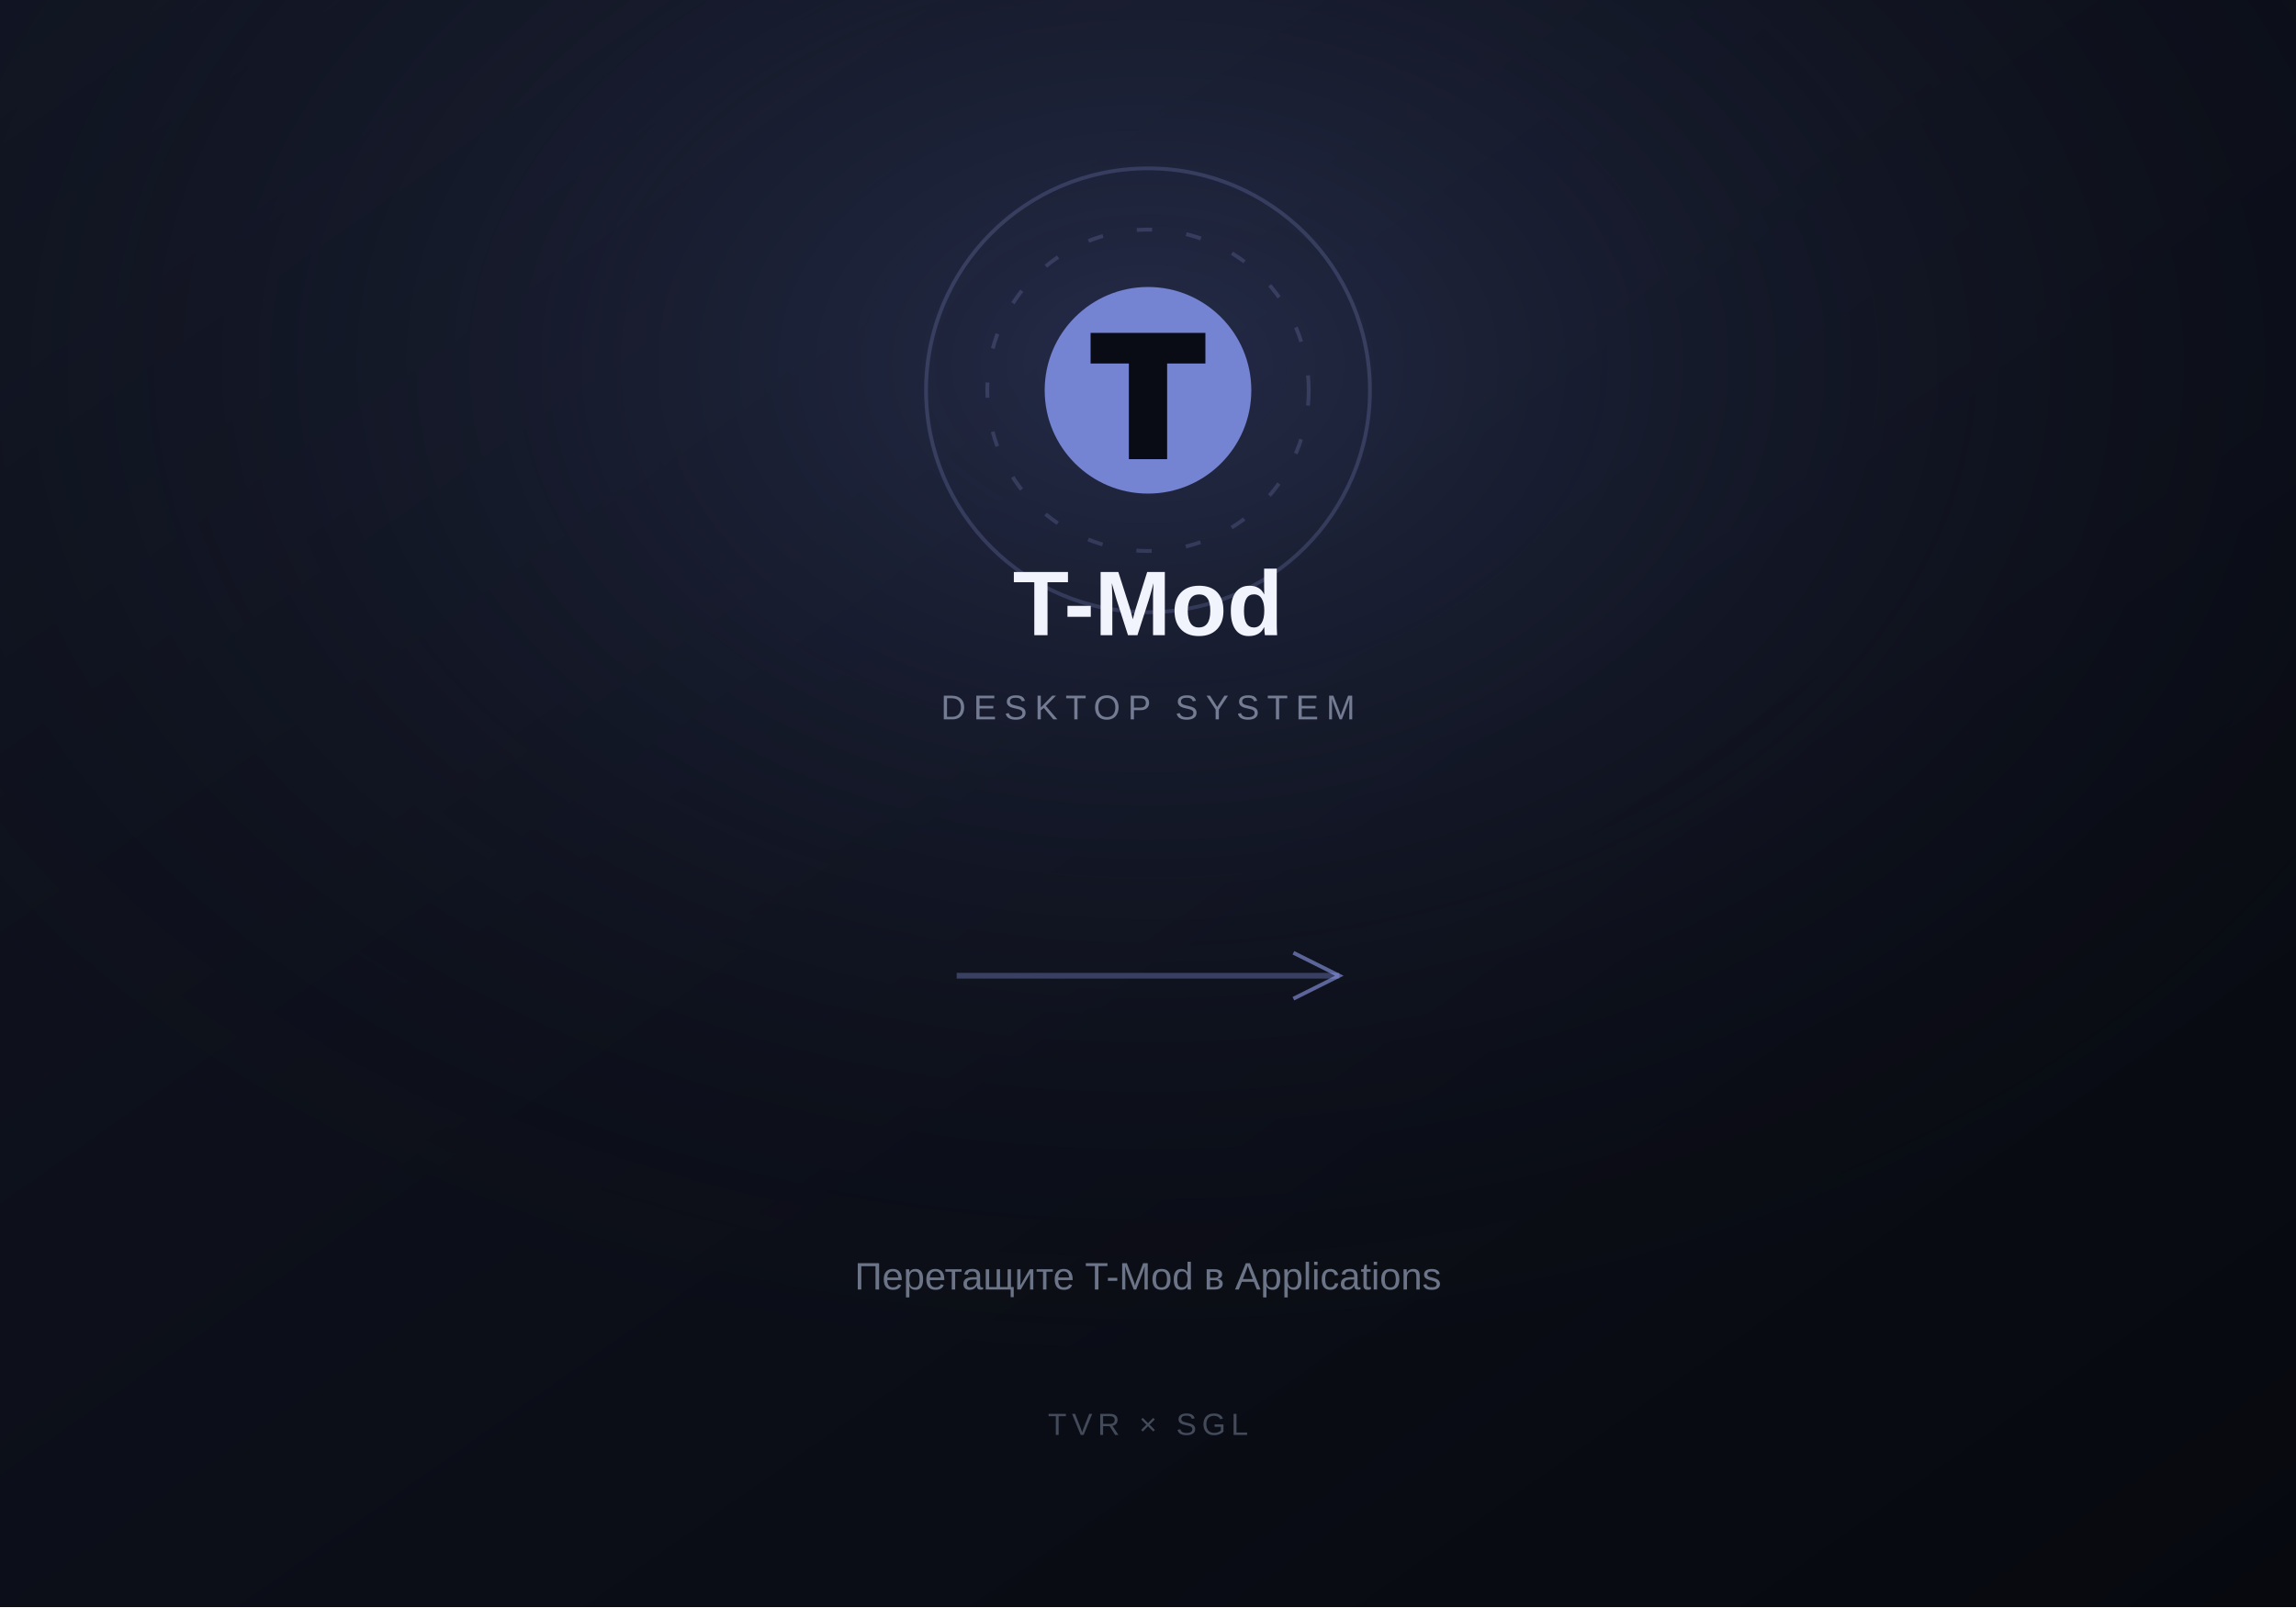
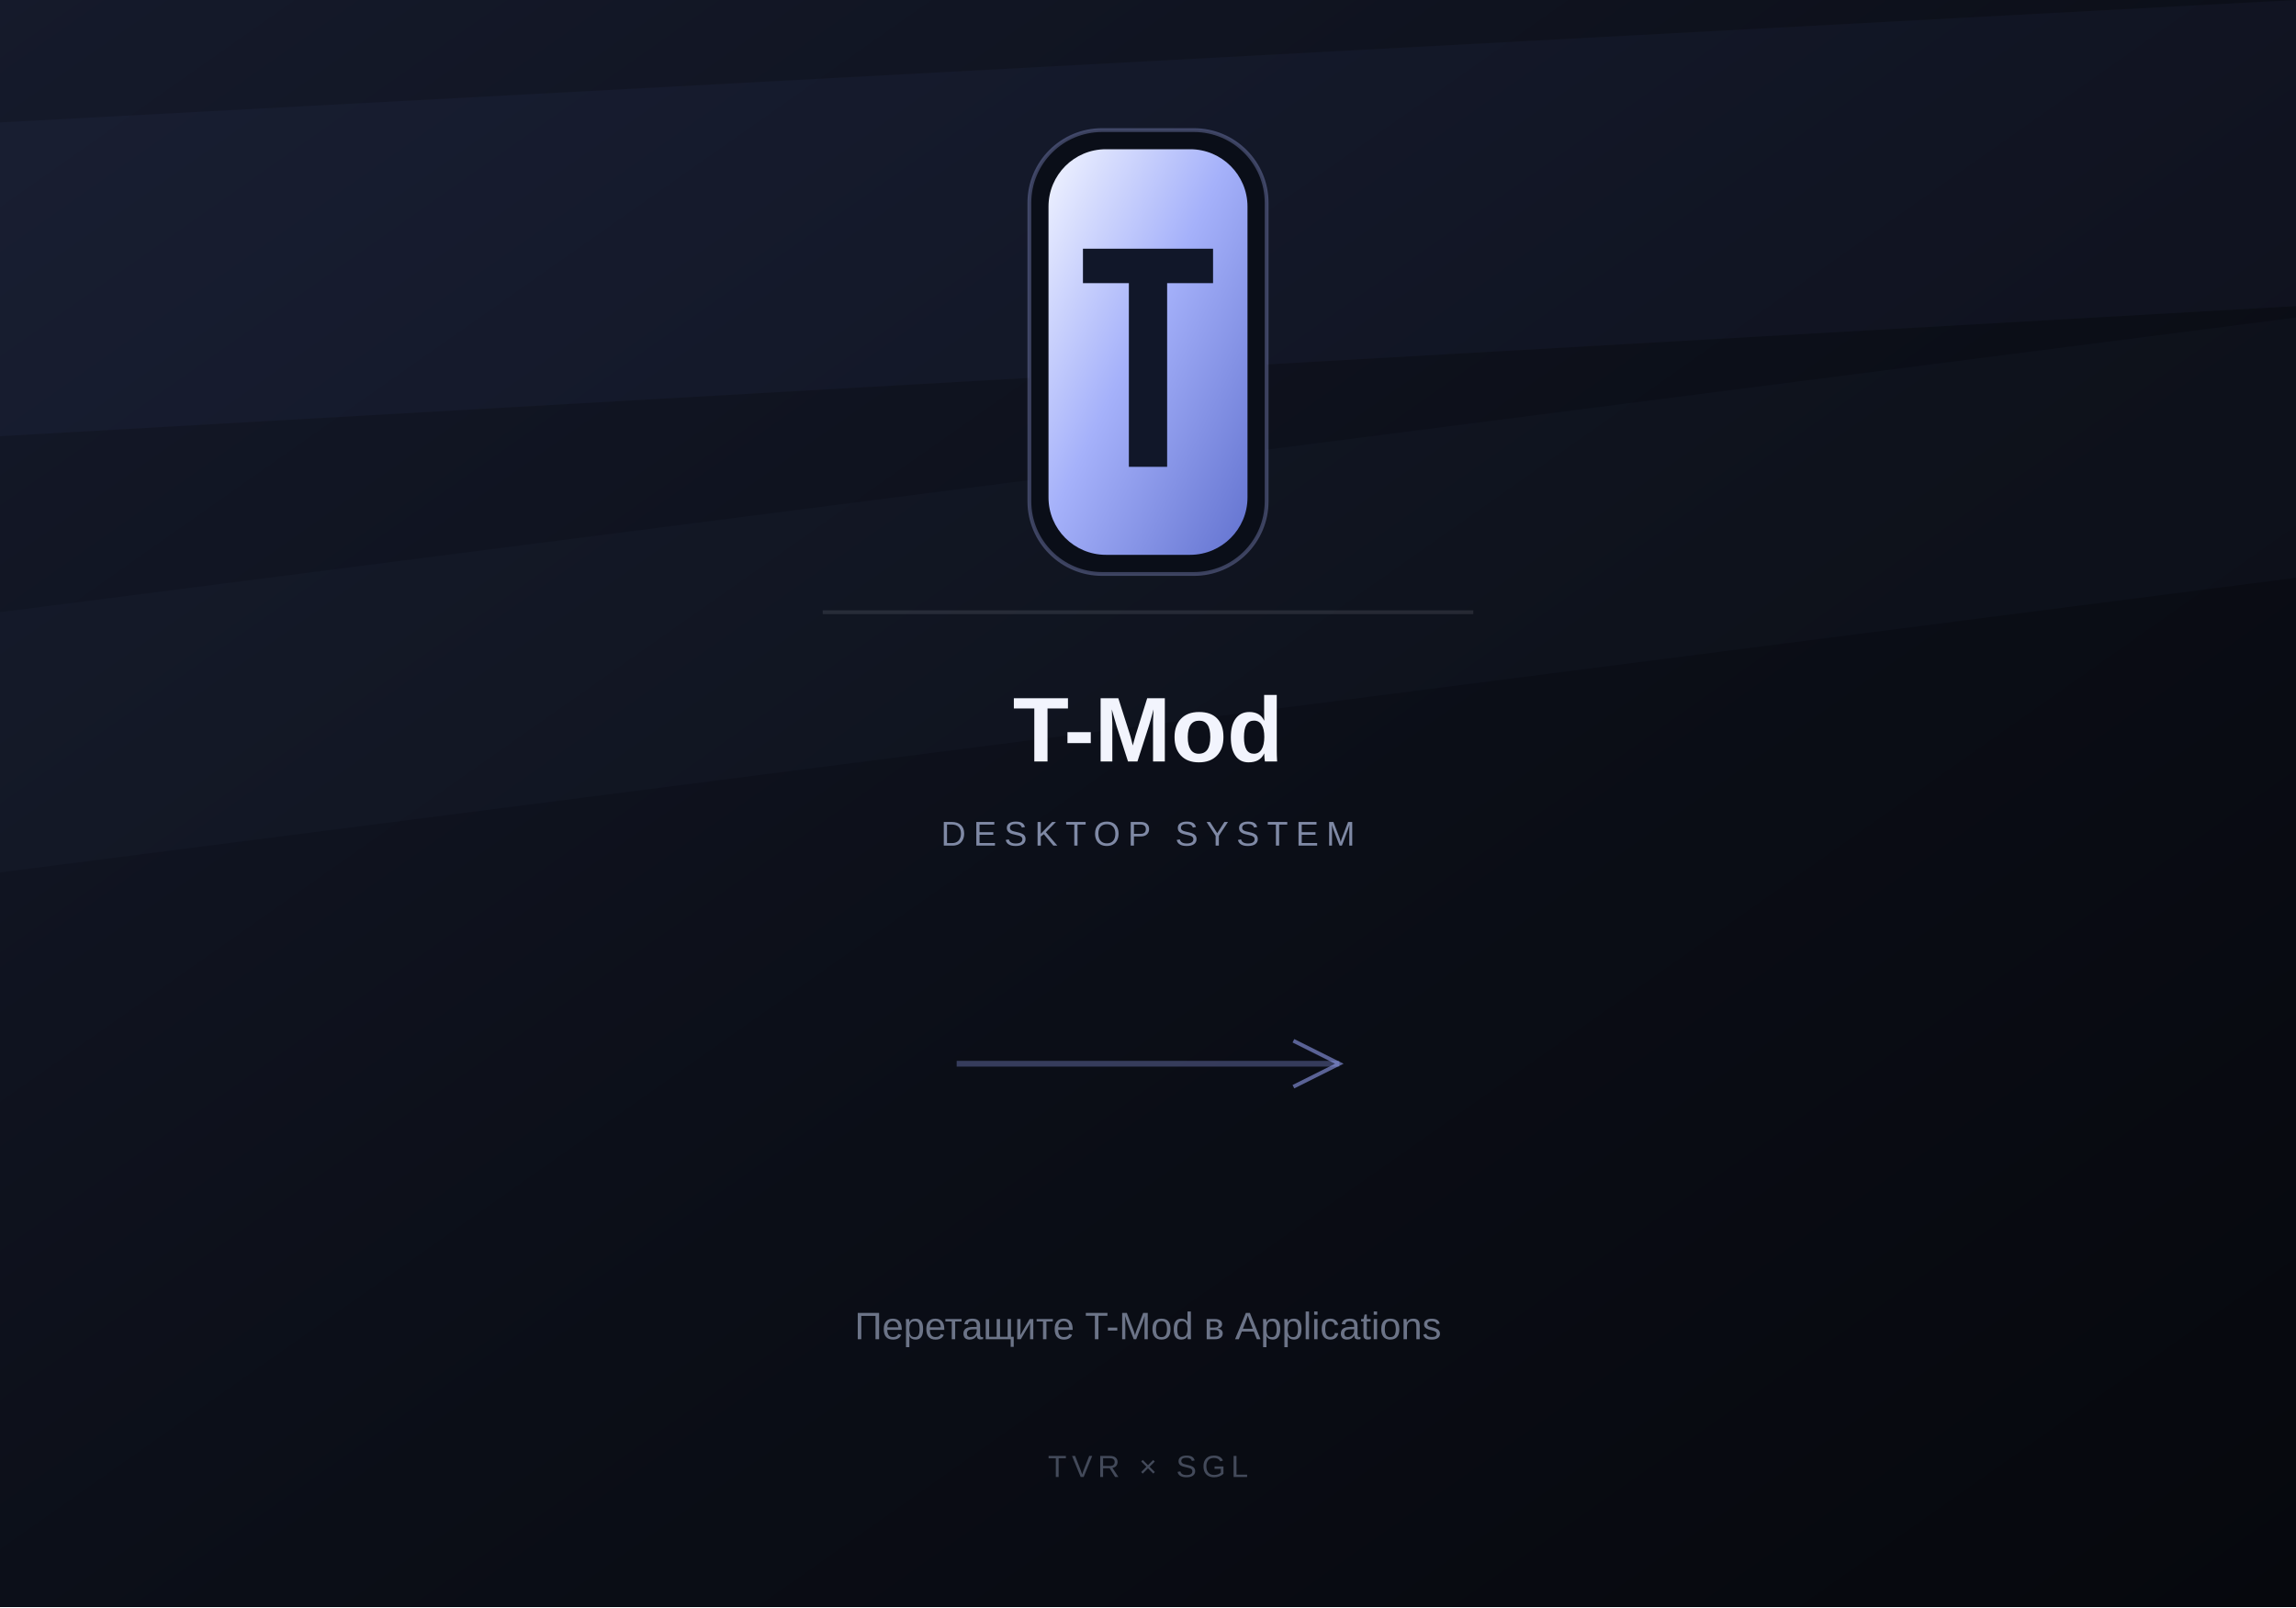
<svg xmlns="http://www.w3.org/2000/svg" width="600" height="420" viewBox="0 0 600 420">
  <defs>
-     <radialGradient id="a" cx="50%" cy="23%" r="65%">
-       <stop stop-color="#6f80d6" stop-opacity=".24" />
-       <stop offset="1" stop-color="#080a10" stop-opacity="0" />
-     </radialGradient>
-     <linearGradient id="b" x1="0" y1="0" x2="1" y2="1">
-       <stop stop-color="#111522" />
-       <stop offset="1" stop-color="#07090f" />
+     <linearGradient id="bg" x1="0" y1="0" x2="1" y2="1">
+       <stop stop-color="#151a2b" />
+       <stop offset=".55" stop-color="#0b0e17" />
+       <stop offset="1" stop-color="#06080d" />
    </linearGradient>
-     <filter id="blur">
-       <feGaussianBlur stdDeviation="22" />
-     </filter>
+     <linearGradient id="glass" x1="0" y1="0" x2="1" y2="1">
+       <stop stop-color="#f2f5ff" />
+       <stop offset=".46" stop-color="#a5b1fa" />
+       <stop offset="1" stop-color="#6272cf" />
+     </linearGradient>
+     <linearGradient id="horizon" x1="0" y1="0" x2="1" y2="0">
+       <stop stop-color="#8c9bfa" stop-opacity="0" />
+       <stop offset=".5" stop-color="#e3e8ff" stop-opacity=".5" />
+       <stop offset="1" stop-color="#8c9bfa" stop-opacity="0" />
+     </linearGradient>
  </defs>
-   <rect width="600" height="420" fill="url(#b)" />
-   <rect width="600" height="420" fill="url(#a)" />
-   <circle cx="300" cy="102" r="58" fill="none" stroke="#aab5ff" stroke-opacity=".18" />
-   <circle cx="300" cy="102" r="42" fill="none" stroke="#aab5ff" stroke-opacity=".17" stroke-dasharray="4 9" />
-   <circle cx="300" cy="102" r="27" fill="#7483d2" />
-   <path d="M285 87h30v8h-10v25h-10V95h-10z" fill="#090c14" />
-   <text x="300" y="166" text-anchor="middle" fill="#f2f4fd" font-family="Arial,sans-serif" font-size="24" font-weight="700">T-Mod</text>
-   <text x="300" y="188" text-anchor="middle" fill="#737c93" font-family="Arial,sans-serif" font-size="9" letter-spacing="2">DESKTOP SYSTEM</text>
-   <path d="M250 255h100" stroke="#9aa8ff" stroke-opacity=".3" stroke-width="1.5" />
-   <path d="M338 249l12 6-12 6" fill="none" stroke="#9aa8ff" stroke-opacity=".55" />
-   <text x="300" y="337" text-anchor="middle" fill="#6c7488" font-family="Arial,sans-serif" font-size="10">Перетащите T-Mod в Applications</text>
-   <text x="300" y="375" text-anchor="middle" fill="#434a5a" font-family="Arial,sans-serif" font-size="8" letter-spacing="1.4">TVR × SGL</text>
+   <rect width="600" height="420" fill="url(#bg)" />
+   <path d="M0 32L600 0v80L0 114z" fill="#91a0ff" fill-opacity=".04" />
+   <path d="M0 160l600-77v68L0 228z" fill="#91a0ff" fill-opacity=".025" />
+   <rect x="269" y="34" width="62" height="116" rx="19" fill="#0a0e18" stroke="#aab6ff" stroke-opacity=".3" />
+   <rect x="274" y="39" width="52" height="106" rx="15" fill="url(#glass)" />
+   <path d="M283 65h34v9h-12v48h-10V74h-12z" fill="#111729" />
+   <path d="M170 156h260" stroke="url(#horizon)" stroke-width="2" />
+   <path d="M215 160h170" stroke="#f1f4ff" stroke-opacity=".1" />
+   <text x="300" y="199" text-anchor="middle" fill="#f2f4fd" font-family="Arial,sans-serif" font-size="24" font-weight="700">T-Mod</text>
+   <text x="300" y="221" text-anchor="middle" fill="#7f89a5" font-family="Arial,sans-serif" font-size="9" letter-spacing="2">DESKTOP SYSTEM</text>
+   <path d="M250 278h100" stroke="#9aa8ff" stroke-opacity=".3" stroke-width="1.5" />
+   <path d="M338 272l12 6-12 6" fill="none" stroke="#9aa8ff" stroke-opacity=".55" />
+   <text x="300" y="350" text-anchor="middle" fill="#6c7488" font-family="Arial,sans-serif" font-size="10">Перетащите T-Mod в Applications</text>
+   <text x="300" y="386" text-anchor="middle" fill="#434a5a" font-family="Arial,sans-serif" font-size="8" letter-spacing="1.4">TVR × SGL</text>
</svg>
